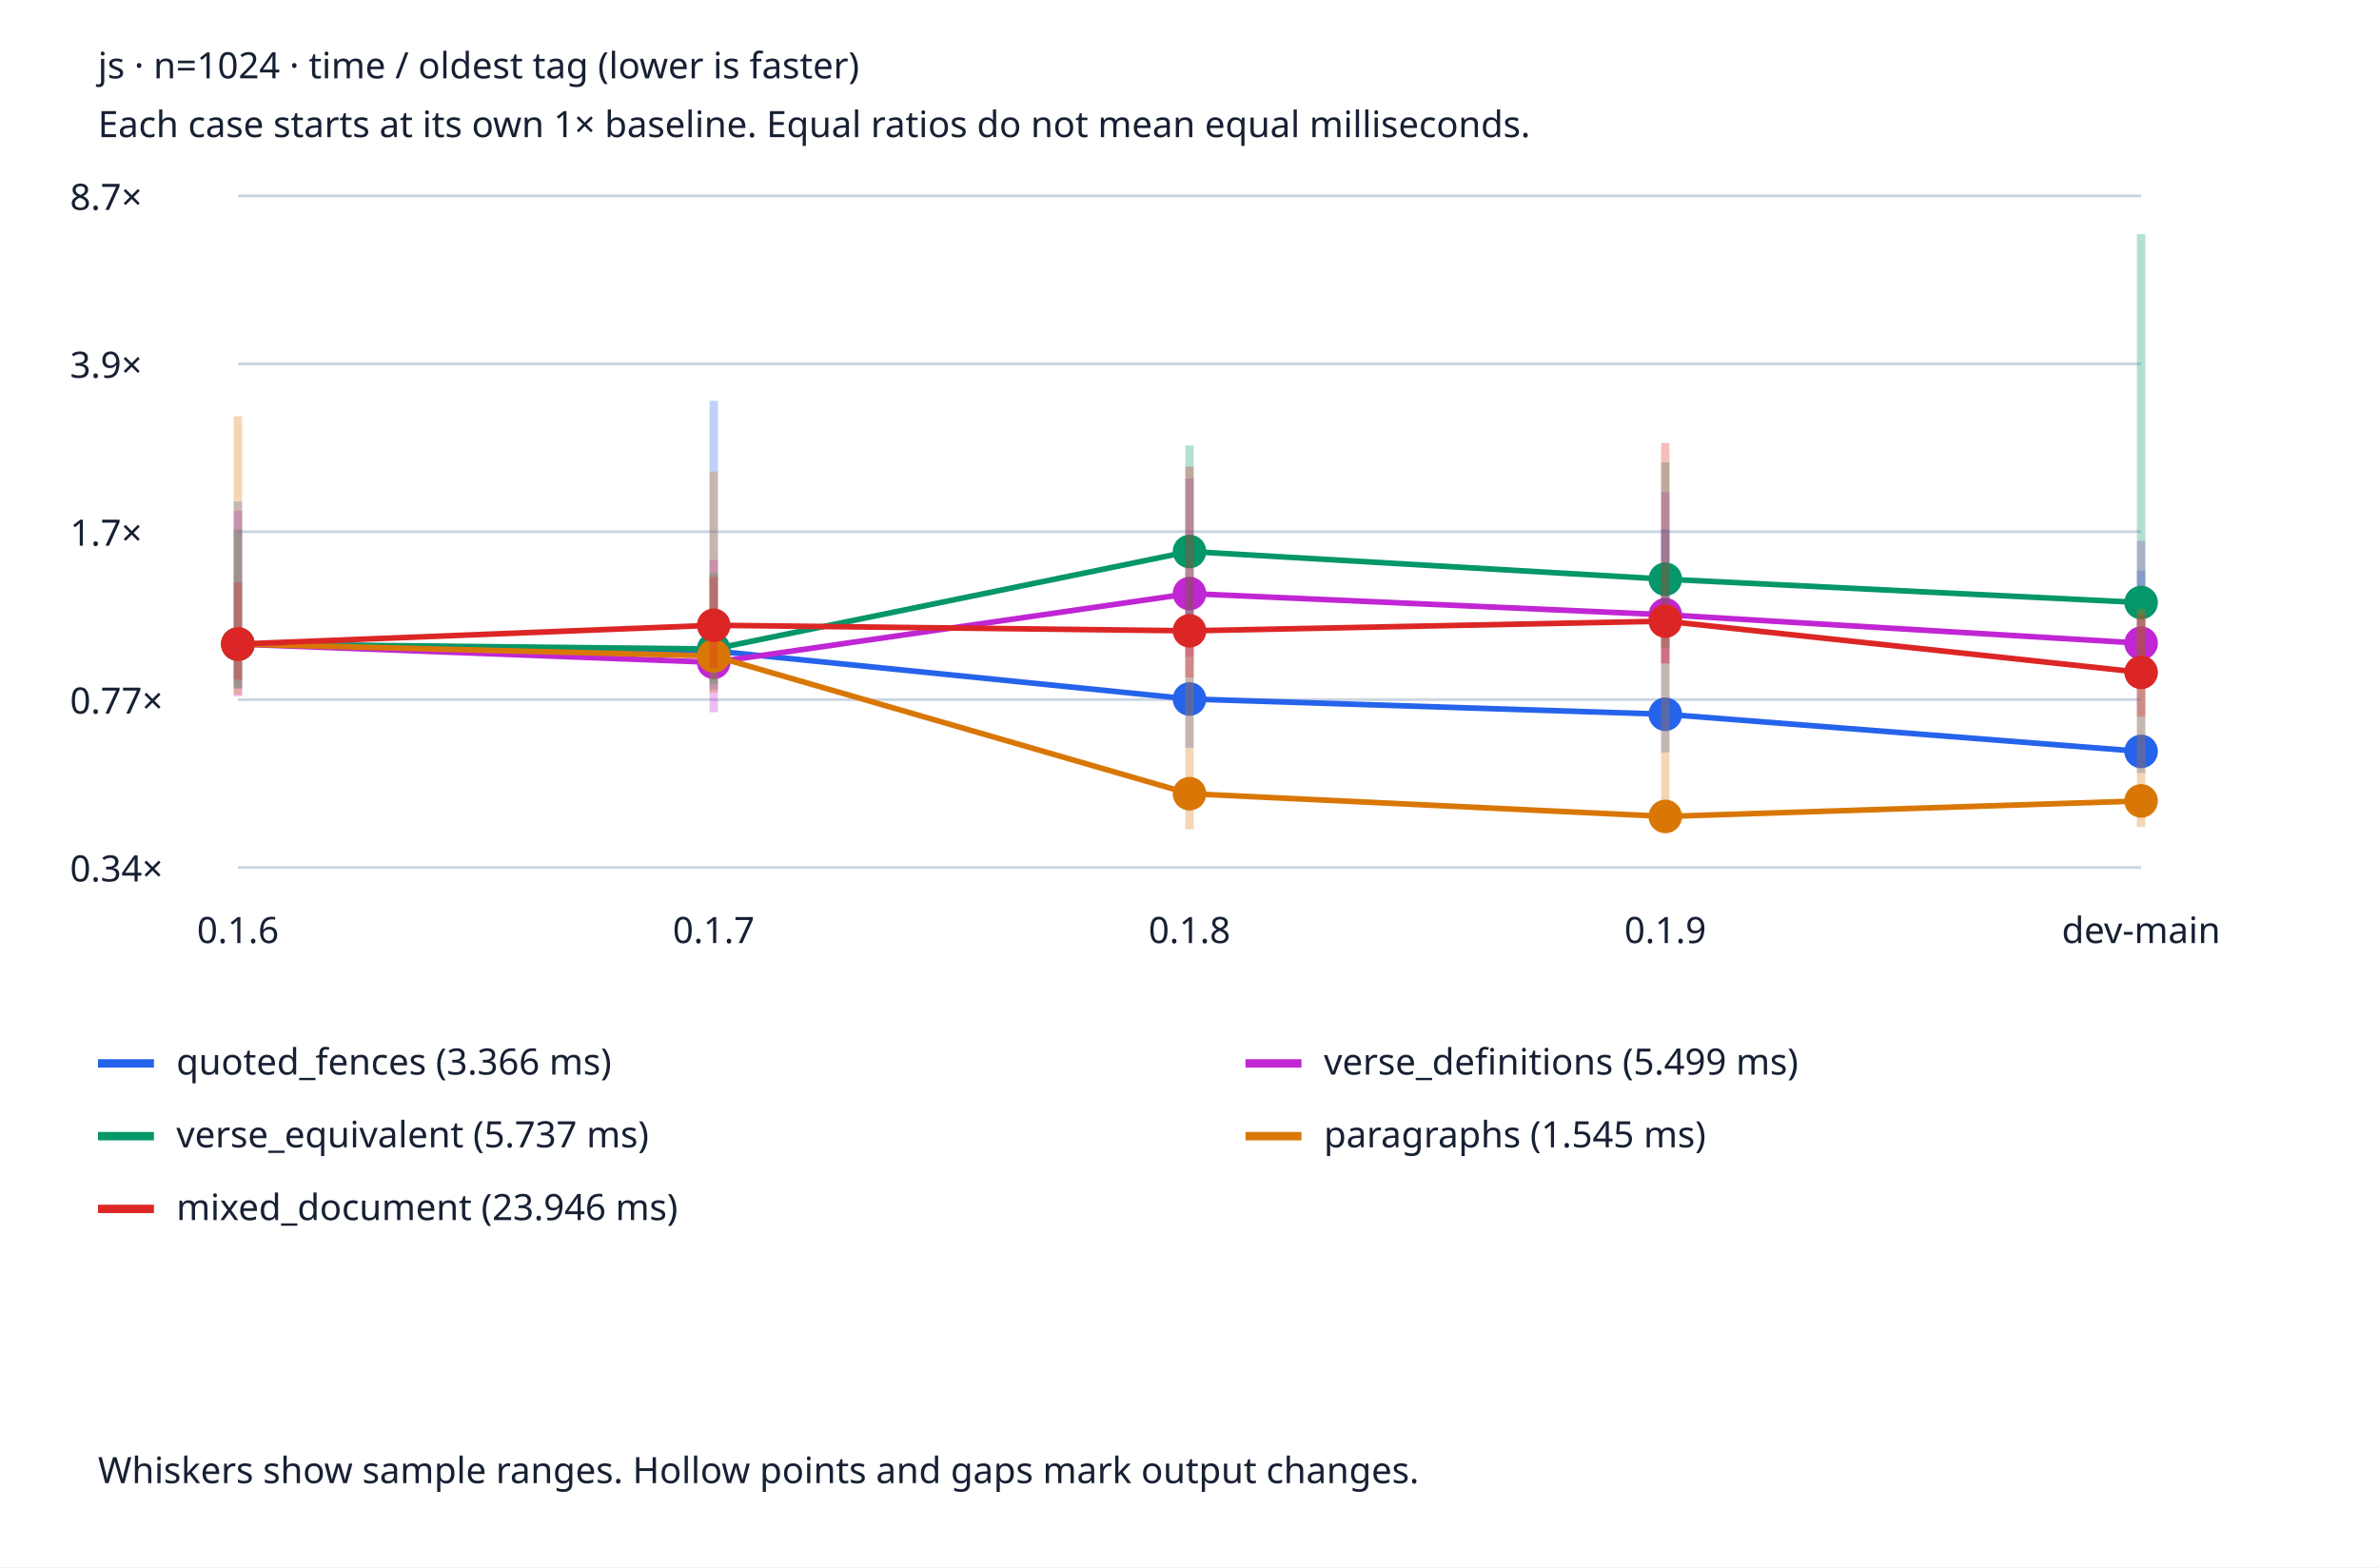
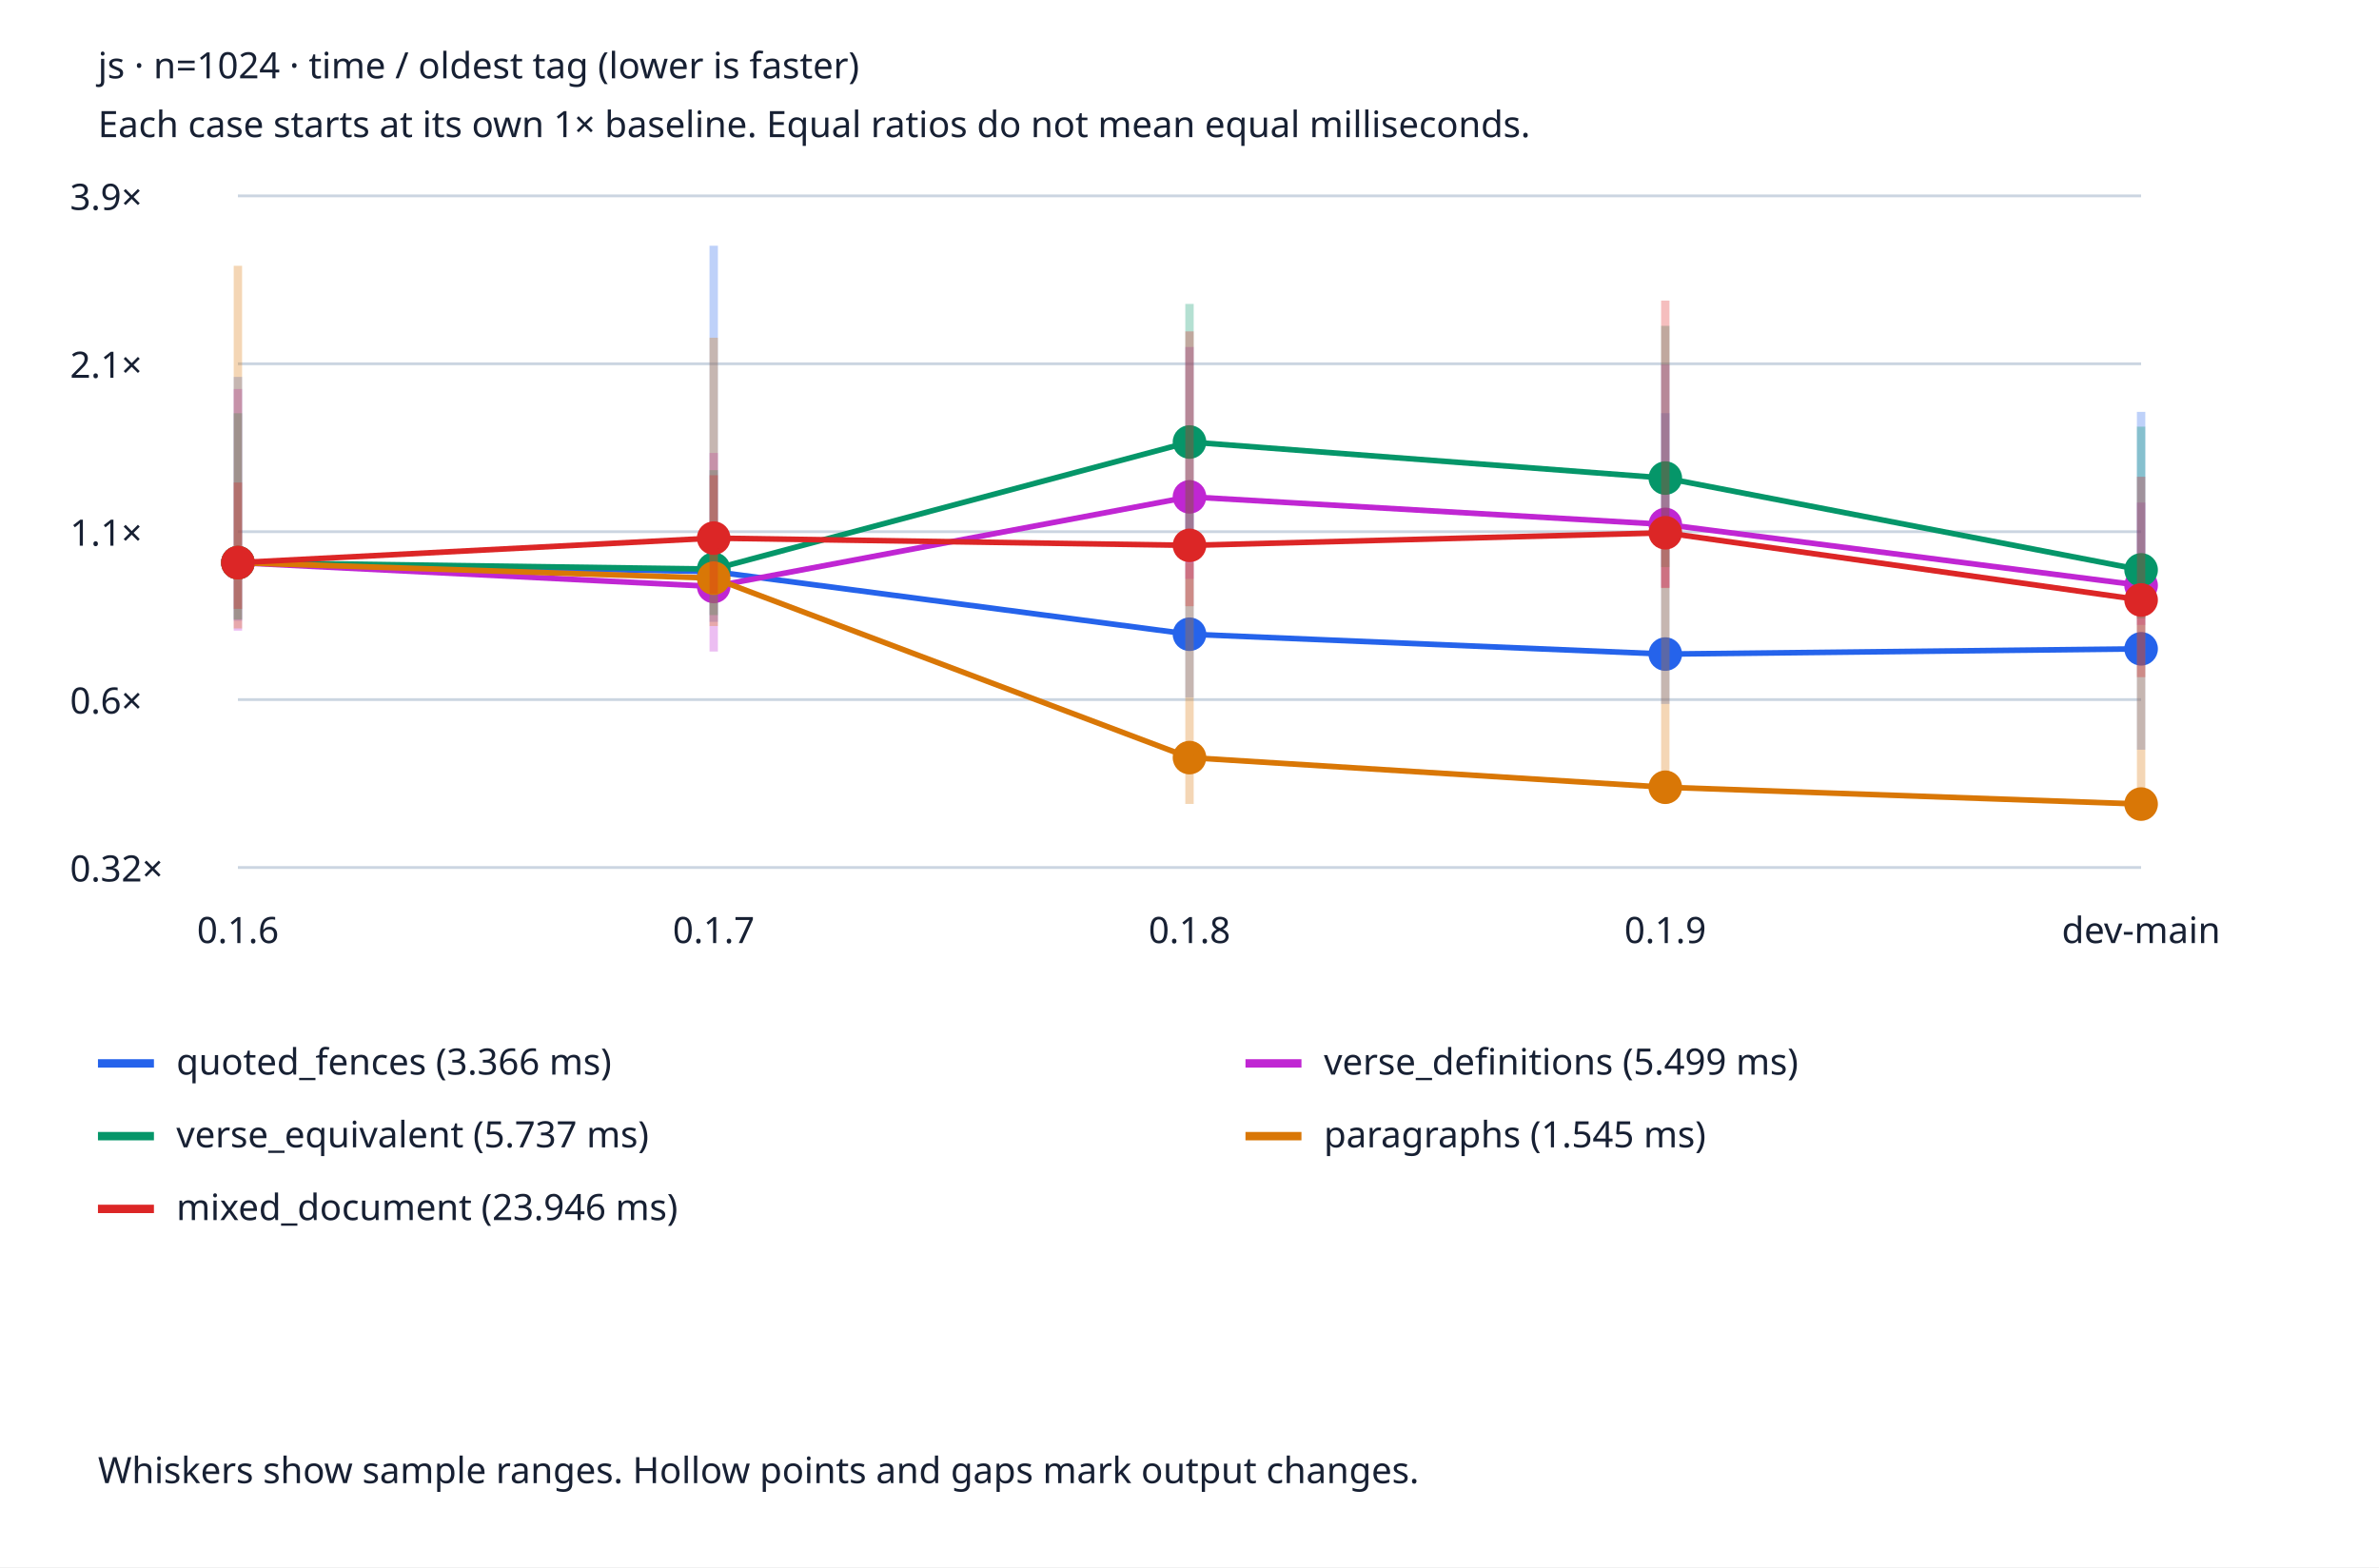
<svg xmlns="http://www.w3.org/2000/svg" viewBox="0 0 850 560" role="img" aria-labelledby="title desc">
  <style>text{font:13px system-ui;fill:#172033}.bg{fill:#fff}.grid{stroke:#cbd5e1}@media(prefers-color-scheme:dark){text{fill:#edf2f7}.bg{fill:#152033}.grid{stroke:#475569}}</style>
  <rect class="bg" width="850" height="560" />
  <text x="35" y="28" font-weight="bold">js · n=1024 · time / oldest tag (lower is faster)</text>
  <text x="35" y="49">Each case starts at its own 1× baseline. Equal ratios do not mean equal milliseconds.</text>
  <line class="grid" x1="85" x2="765" y1="310.0" y2="310.0" />
-   <text x="25" y="315.0">0.34×</text>
+   <text x="25" y="315.0">0.32×</text>
  <line class="grid" x1="85" x2="765" y1="250.0" y2="250.0" />
-   <text x="25" y="255.0">0.77×</text>
+   <text x="25" y="255.0">0.6×</text>
  <line class="grid" x1="85" x2="765" y1="190.0" y2="190.0" />
-   <text x="25" y="195.0">1.7×</text>
-   <line class="grid" x1="85" x2="765" y1="130" y2="130" />
-   <text x="25" y="135">3.9×</text>
+   <text x="25" y="195.0">1.1×</text>
+   <line class="grid" x1="85" x2="765" y1="130.0" y2="130.0" />
+   <text x="25" y="135.0">2.1×</text>
  <line class="grid" x1="85" x2="765" y1="70.0" y2="70.0" />
-   <text x="25" y="75.0">8.7×</text>
+   <text x="25" y="75.0">3.9×</text>
  <text x="85.0" y="337" text-anchor="middle">0.1.6</text>
  <text x="255.0" y="337" text-anchor="middle">0.1.7</text>
  <text x="425.0" y="337" text-anchor="middle">0.1.8</text>
  <text x="595.0" y="337" text-anchor="middle">0.1.9</text>
  <text x="765.0" y="337" text-anchor="middle">dev-main</text>
-   <line x1="85.0" x2="85.0" y1="246.087" y2="179.223" stroke="#2563eb" stroke-width="3" opacity=".3" />
-   <circle cx="85.0" cy="230.162" r="5" fill="#2563eb" stroke="#2563eb" stroke-width="2" />
-   <line x1="85.0" y1="230.162" x2="255.0" y2="232.611" stroke="#2563eb" stroke-width="2" />
-   <line x1="255.0" x2="255.0" y1="246.397" y2="143.244" stroke="#2563eb" stroke-width="3" opacity=".3" />
-   <circle cx="255.0" cy="232.611" r="5" fill="#2563eb" stroke="#2563eb" stroke-width="2" />
-   <line x1="255.0" y1="232.611" x2="425.0" y2="249.788" stroke="#2563eb" stroke-width="2" />
-   <line x1="425.0" x2="425.0" y1="267.183" y2="214.222" stroke="#2563eb" stroke-width="3" opacity=".3" />
-   <circle cx="425.0" cy="249.788" r="5" fill="#2563eb" stroke="#2563eb" stroke-width="2" />
-   <line x1="425.0" y1="249.788" x2="595.0" y2="255.234" stroke="#2563eb" stroke-width="2" />
-   <line x1="595.0" x2="595.0" y1="268.901" y2="189.165" stroke="#2563eb" stroke-width="3" opacity=".3" />
-   <circle cx="595.0" cy="255.234" r="5" fill="#2563eb" stroke="#2563eb" stroke-width="2" />
-   <line x1="595.0" y1="255.234" x2="765.0" y2="268.526" stroke="#2563eb" stroke-width="2" />
-   <line x1="765.0" x2="765.0" y1="276.248" y2="203.898" stroke="#2563eb" stroke-width="3" opacity=".3" />
-   <circle cx="765.0" cy="268.526" r="5" fill="#2563eb" stroke="#2563eb" stroke-width="2" />
+   <line x1="85.0" x2="85.0" y1="221.816" y2="134.69" stroke="#2563eb" stroke-width="3" opacity=".3" />
+   <circle cx="85.0" cy="201.065" r="5" fill="#2563eb" stroke="#2563eb" stroke-width="2" />
+   <line x1="85.0" y1="201.065" x2="255.0" y2="204.256" stroke="#2563eb" stroke-width="2" />
+   <line x1="255.0" x2="255.0" y1="222.22" y2="87.809" stroke="#2563eb" stroke-width="3" opacity=".3" />
+   <circle cx="255.0" cy="204.256" r="5" fill="#2563eb" stroke="#2563eb" stroke-width="2" />
+   <line x1="255.0" y1="204.256" x2="425.0" y2="226.638" stroke="#2563eb" stroke-width="2" />
+   <line x1="425.0" x2="425.0" y1="249.304" y2="180.295" stroke="#2563eb" stroke-width="3" opacity=".3" />
+   <circle cx="425.0" cy="226.638" r="5" fill="#2563eb" stroke="#2563eb" stroke-width="2" />
+   <line x1="425.0" y1="226.638" x2="595.0" y2="233.734" stroke="#2563eb" stroke-width="2" />
+   <line x1="595.0" x2="595.0" y1="251.542" y2="147.645" stroke="#2563eb" stroke-width="3" opacity=".3" />
+   <circle cx="595.0" cy="233.734" r="5" fill="#2563eb" stroke="#2563eb" stroke-width="2" />
+   <line x1="595.0" y1="233.734" x2="765.0" y2="231.857" stroke="#2563eb" stroke-width="2" />
+   <line x1="765.0" x2="765.0" y1="267.908" y2="147.18" stroke="#2563eb" stroke-width="3" opacity=".3" />
+   <circle cx="765.0" cy="231.857" r="5" fill="#2563eb" stroke="#2563eb" stroke-width="2" />
  <line x1="35" x2="55" y1="380" y2="380" stroke="#2563eb" stroke-width="3" />
  <text x="63" y="384">quoted_fences (3.366 ms)</text>
-   <line x1="85.0" x2="85.0" y1="248.805" y2="182.546" stroke="#c026d3" stroke-width="3" opacity=".3" />
-   <circle cx="85.0" cy="230.162" r="5" fill="#c026d3" stroke="#c026d3" stroke-width="2" />
-   <line x1="85.0" y1="230.162" x2="255.0" y2="236.694" stroke="#c026d3" stroke-width="2" />
-   <line x1="255.0" x2="255.0" y1="254.535" y2="200.075" stroke="#c026d3" stroke-width="3" opacity=".3" />
-   <circle cx="255.0" cy="236.694" r="5" fill="#c026d3" stroke="#c026d3" stroke-width="2" />
-   <line x1="255.0" y1="236.694" x2="425.0" y2="212.112" stroke="#c026d3" stroke-width="2" />
-   <line x1="425.0" x2="425.0" y1="234.607" y2="171.023" stroke="#c026d3" stroke-width="3" opacity=".3" />
-   <circle cx="425.0" cy="212.112" r="5" fill="#c026d3" stroke="#c026d3" stroke-width="2" />
-   <line x1="425.0" y1="212.112" x2="595.0" y2="219.679" stroke="#c026d3" stroke-width="2" />
-   <line x1="595.0" x2="595.0" y1="237.009" y2="175.848" stroke="#c026d3" stroke-width="3" opacity=".3" />
-   <circle cx="595.0" cy="219.679" r="5" fill="#c026d3" stroke="#c026d3" stroke-width="2" />
-   <line x1="595.0" y1="219.679" x2="765.0" y2="229.844" stroke="#c026d3" stroke-width="2" />
-   <line x1="765.0" x2="765.0" y1="238.194" y2="193.275" stroke="#c026d3" stroke-width="3" opacity=".3" />
-   <circle cx="765.0" cy="229.844" r="5" fill="#c026d3" stroke="#c026d3" stroke-width="2" />
+   <line x1="85.0" x2="85.0" y1="225.357" y2="139.02" stroke="#c026d3" stroke-width="3" opacity=".3" />
+   <circle cx="85.0" cy="201.065" r="5" fill="#c026d3" stroke="#c026d3" stroke-width="2" />
+   <line x1="85.0" y1="201.065" x2="255.0" y2="209.576" stroke="#c026d3" stroke-width="2" />
+   <line x1="255.0" x2="255.0" y1="232.823" y2="161.861" stroke="#c026d3" stroke-width="3" opacity=".3" />
+   <circle cx="255.0" cy="209.576" r="5" fill="#c026d3" stroke="#c026d3" stroke-width="2" />
+   <line x1="255.0" y1="209.576" x2="425.0" y2="177.546" stroke="#c026d3" stroke-width="2" />
+   <line x1="425.0" x2="425.0" y1="206.857" y2="124.006" stroke="#c026d3" stroke-width="3" opacity=".3" />
+   <circle cx="425.0" cy="177.546" r="5" fill="#c026d3" stroke="#c026d3" stroke-width="2" />
+   <line x1="425.0" y1="177.546" x2="595.0" y2="187.406" stroke="#c026d3" stroke-width="2" />
+   <line x1="595.0" x2="595.0" y1="209.987" y2="130.292" stroke="#c026d3" stroke-width="3" opacity=".3" />
+   <circle cx="595.0" cy="187.406" r="5" fill="#c026d3" stroke="#c026d3" stroke-width="2" />
+   <line x1="595.0" y1="187.406" x2="765.0" y2="209.208" stroke="#c026d3" stroke-width="2" />
+   <line x1="765.0" x2="765.0" y1="223.328" y2="179.594" stroke="#c026d3" stroke-width="3" opacity=".3" />
+   <circle cx="765.0" cy="209.208" r="5" fill="#c026d3" stroke="#c026d3" stroke-width="2" />
  <line x1="445" x2="465" y1="380" y2="380" stroke="#c026d3" stroke-width="3" />
  <text x="473" y="384">verse_definitions (5.499 ms)</text>
-   <line x1="85.0" x2="85.0" y1="245.707" y2="189.186" stroke="#059669" stroke-width="3" opacity=".3" />
-   <circle cx="85.0" cy="230.162" r="5" fill="#059669" stroke="#059669" stroke-width="2" />
-   <line x1="85.0" y1="230.162" x2="255.0" y2="231.925" stroke="#059669" stroke-width="2" />
-   <line x1="255.0" x2="255.0" y1="244.547" y2="204.79" stroke="#059669" stroke-width="3" opacity=".3" />
-   <circle cx="255.0" cy="231.925" r="5" fill="#059669" stroke="#059669" stroke-width="2" />
-   <line x1="255.0" y1="231.925" x2="425.0" y2="197.076" stroke="#059669" stroke-width="2" />
-   <line x1="425.0" x2="425.0" y1="229.168" y2="159.201" stroke="#059669" stroke-width="3" opacity=".3" />
-   <circle cx="425.0" cy="197.076" r="5" fill="#059669" stroke="#059669" stroke-width="2" />
-   <line x1="425.0" y1="197.076" x2="595.0" y2="206.966" stroke="#059669" stroke-width="2" />
-   <line x1="595.0" x2="595.0" y1="231.39" y2="165.22" stroke="#059669" stroke-width="3" opacity=".3" />
-   <circle cx="595.0" cy="206.966" r="5" fill="#059669" stroke="#059669" stroke-width="2" />
-   <line x1="595.0" y1="206.966" x2="765.0" y2="215.324" stroke="#059669" stroke-width="2" />
-   <line x1="765.0" x2="765.0" y1="236.47" y2="83.667" stroke="#059669" stroke-width="3" opacity=".3" />
-   <circle cx="765.0" cy="215.324" r="5" fill="#059669" stroke="#059669" stroke-width="2" />
+   <line x1="85.0" x2="85.0" y1="221.32" y2="147.672" stroke="#059669" stroke-width="3" opacity=".3" />
+   <circle cx="85.0" cy="201.065" r="5" fill="#059669" stroke="#059669" stroke-width="2" />
+   <line x1="85.0" y1="201.065" x2="255.0" y2="203.362" stroke="#059669" stroke-width="2" />
+   <line x1="255.0" x2="255.0" y1="219.808" y2="168.005" stroke="#059669" stroke-width="3" opacity=".3" />
+   <circle cx="255.0" cy="203.362" r="5" fill="#059669" stroke="#059669" stroke-width="2" />
+   <line x1="255.0" y1="203.362" x2="425.0" y2="157.954" stroke="#059669" stroke-width="2" />
+   <line x1="425.0" x2="425.0" y1="199.77" y2="108.602" stroke="#059669" stroke-width="3" opacity=".3" />
+   <circle cx="425.0" cy="157.954" r="5" fill="#059669" stroke="#059669" stroke-width="2" />
+   <line x1="425.0" y1="157.954" x2="595.0" y2="170.84" stroke="#059669" stroke-width="2" />
+   <line x1="595.0" x2="595.0" y1="202.665" y2="116.444" stroke="#059669" stroke-width="3" opacity=".3" />
+   <circle cx="595.0" cy="170.84" r="5" fill="#059669" stroke="#059669" stroke-width="2" />
+   <line x1="595.0" y1="170.84" x2="765.0" y2="203.652" stroke="#059669" stroke-width="2" />
+   <line x1="765.0" x2="765.0" y1="220.966" y2="152.467" stroke="#059669" stroke-width="3" opacity=".3" />
+   <circle cx="765.0" cy="203.652" r="5" fill="#059669" stroke="#059669" stroke-width="2" />
  <line x1="35" x2="55" y1="406" y2="406" stroke="#059669" stroke-width="3" />
  <text x="63" y="410">verse_equivalent (5.737 ms)</text>
-   <line x1="85.0" x2="85.0" y1="248.202" y2="148.747" stroke="#d97706" stroke-width="3" opacity=".3" />
-   <circle cx="85.0" cy="230.162" r="5" fill="#d97706" stroke="#d97706" stroke-width="2" />
-   <line x1="85.0" y1="230.162" x2="255.0" y2="234.409" stroke="#d97706" stroke-width="2" />
-   <line x1="255.0" x2="255.0" y1="247.545" y2="168.476" stroke="#d97706" stroke-width="3" opacity=".3" />
-   <circle cx="255.0" cy="234.409" r="5" fill="#d97706" stroke="#d97706" stroke-width="2" />
-   <line x1="255.0" y1="234.409" x2="425.0" y2="283.624" stroke="#d97706" stroke-width="2" />
-   <line x1="425.0" x2="425.0" y1="296.333" y2="230.196" stroke="#d97706" stroke-width="3" opacity=".3" />
-   <circle cx="425.0" cy="283.624" r="5" fill="#d97706" stroke="#d97706" stroke-width="2" />
-   <line x1="425.0" y1="283.624" x2="595.0" y2="291.753" stroke="#d97706" stroke-width="2" />
-   <line x1="595.0" x2="595.0" y1="296.18" y2="220.359" stroke="#d97706" stroke-width="3" opacity=".3" />
-   <circle cx="595.0" cy="291.753" r="5" fill="#d97706" stroke="#d97706" stroke-width="2" />
-   <line x1="595.0" y1="291.753" x2="765.0" y2="286.198" stroke="#d97706" stroke-width="2" />
-   <line x1="765.0" x2="765.0" y1="295.532" y2="217.615" stroke="#d97706" stroke-width="3" opacity=".3" />
-   <circle cx="765.0" cy="286.198" r="5" fill="#d97706" stroke="#d97706" stroke-width="2" />
+   <line x1="85.0" x2="85.0" y1="224.572" y2="94.98" stroke="#d97706" stroke-width="3" opacity=".3" />
+   <circle cx="85.0" cy="201.065" r="5" fill="#d97706" stroke="#d97706" stroke-width="2" />
+   <line x1="85.0" y1="201.065" x2="255.0" y2="206.599" stroke="#d97706" stroke-width="2" />
+   <line x1="255.0" x2="255.0" y1="223.716" y2="120.687" stroke="#d97706" stroke-width="3" opacity=".3" />
+   <circle cx="255.0" cy="206.599" r="5" fill="#d97706" stroke="#d97706" stroke-width="2" />
+   <line x1="255.0" y1="206.599" x2="425.0" y2="270.727" stroke="#d97706" stroke-width="2" />
+   <line x1="425.0" x2="425.0" y1="287.287" y2="201.109" stroke="#d97706" stroke-width="3" opacity=".3" />
+   <circle cx="425.0" cy="270.727" r="5" fill="#d97706" stroke="#d97706" stroke-width="2" />
+   <line x1="425.0" y1="270.727" x2="595.0" y2="281.32" stroke="#d97706" stroke-width="2" />
+   <line x1="595.0" x2="595.0" y1="287.088" y2="188.291" stroke="#d97706" stroke-width="3" opacity=".3" />
+   <circle cx="595.0" cy="281.32" r="5" fill="#d97706" stroke="#d97706" stroke-width="2" />
+   <line x1="595.0" y1="281.32" x2="765.0" y2="287.336" stroke="#d97706" stroke-width="2" />
+   <line x1="765.0" x2="765.0" y1="292.191" y2="209.031" stroke="#d97706" stroke-width="3" opacity=".3" />
+   <circle cx="765.0" cy="287.336" r="5" fill="#d97706" stroke="#d97706" stroke-width="2" />
  <line x1="445" x2="465" y1="406" y2="406" stroke="#d97706" stroke-width="3" />
  <text x="473" y="410">paragraphs (1.545 ms)</text>
-   <line x1="85.0" x2="85.0" y1="242.837" y2="208.186" stroke="#dc2626" stroke-width="3" opacity=".3" />
-   <circle cx="85.0" cy="230.162" r="5" fill="#dc2626" stroke="#dc2626" stroke-width="2" />
-   <line x1="85.0" y1="230.162" x2="255.0" y2="223.43" stroke="#dc2626" stroke-width="2" />
-   <line x1="255.0" x2="255.0" y1="238.711" y2="206.184" stroke="#dc2626" stroke-width="3" opacity=".3" />
-   <circle cx="255.0" cy="223.43" r="5" fill="#dc2626" stroke="#dc2626" stroke-width="2" />
-   <line x1="255.0" y1="223.43" x2="425.0" y2="225.421" stroke="#dc2626" stroke-width="2" />
-   <line x1="425.0" x2="425.0" y1="242.106" y2="166.735" stroke="#dc2626" stroke-width="3" opacity=".3" />
-   <circle cx="425.0" cy="225.421" r="5" fill="#dc2626" stroke="#dc2626" stroke-width="2" />
-   <line x1="425.0" y1="225.421" x2="595.0" y2="221.963" stroke="#dc2626" stroke-width="2" />
-   <line x1="595.0" x2="595.0" y1="237.14" y2="158.286" stroke="#dc2626" stroke-width="3" opacity=".3" />
-   <circle cx="595.0" cy="221.963" r="5" fill="#dc2626" stroke="#dc2626" stroke-width="2" />
-   <line x1="595.0" y1="221.963" x2="765.0" y2="240.277" stroke="#dc2626" stroke-width="2" />
-   <line x1="765.0" x2="765.0" y1="256.073" y2="219.41" stroke="#dc2626" stroke-width="3" opacity=".3" />
-   <circle cx="765.0" cy="240.277" r="5" fill="#dc2626" stroke="#dc2626" stroke-width="2" />
+   <line x1="85.0" x2="85.0" y1="217.581" y2="172.43" stroke="#dc2626" stroke-width="3" opacity=".3" />
+   <circle cx="85.0" cy="201.065" r="5" fill="#dc2626" stroke="#dc2626" stroke-width="2" />
+   <line x1="85.0" y1="201.065" x2="255.0" y2="192.294" stroke="#dc2626" stroke-width="2" />
+   <line x1="255.0" x2="255.0" y1="212.204" y2="169.821" stroke="#dc2626" stroke-width="3" opacity=".3" />
+   <circle cx="255.0" cy="192.294" r="5" fill="#dc2626" stroke="#dc2626" stroke-width="2" />
+   <line x1="255.0" y1="192.294" x2="425.0" y2="194.887" stroke="#dc2626" stroke-width="2" />
+   <line x1="425.0" x2="425.0" y1="216.628" y2="118.418" stroke="#dc2626" stroke-width="3" opacity=".3" />
+   <circle cx="425.0" cy="194.887" r="5" fill="#dc2626" stroke="#dc2626" stroke-width="2" />
+   <line x1="425.0" y1="194.887" x2="595.0" y2="190.381" stroke="#dc2626" stroke-width="2" />
+   <line x1="595.0" x2="595.0" y1="210.157" y2="107.408" stroke="#dc2626" stroke-width="3" opacity=".3" />
+   <circle cx="595.0" cy="190.381" r="5" fill="#dc2626" stroke="#dc2626" stroke-width="2" />
+   <line x1="595.0" y1="190.381" x2="765.0" y2="214.395" stroke="#dc2626" stroke-width="2" />
+   <line x1="765.0" x2="765.0" y1="241.98" y2="170.378" stroke="#dc2626" stroke-width="3" opacity=".3" />
+   <circle cx="765.0" cy="214.395" r="5" fill="#dc2626" stroke="#dc2626" stroke-width="2" />
  <line x1="35" x2="55" y1="432" y2="432" stroke="#dc2626" stroke-width="3" />
  <text x="63" y="436">mixed_document (23.946 ms)</text>
  <text x="35" y="530">Whiskers show sample ranges. Hollow points and gaps mark output changes.</text>
</svg>
